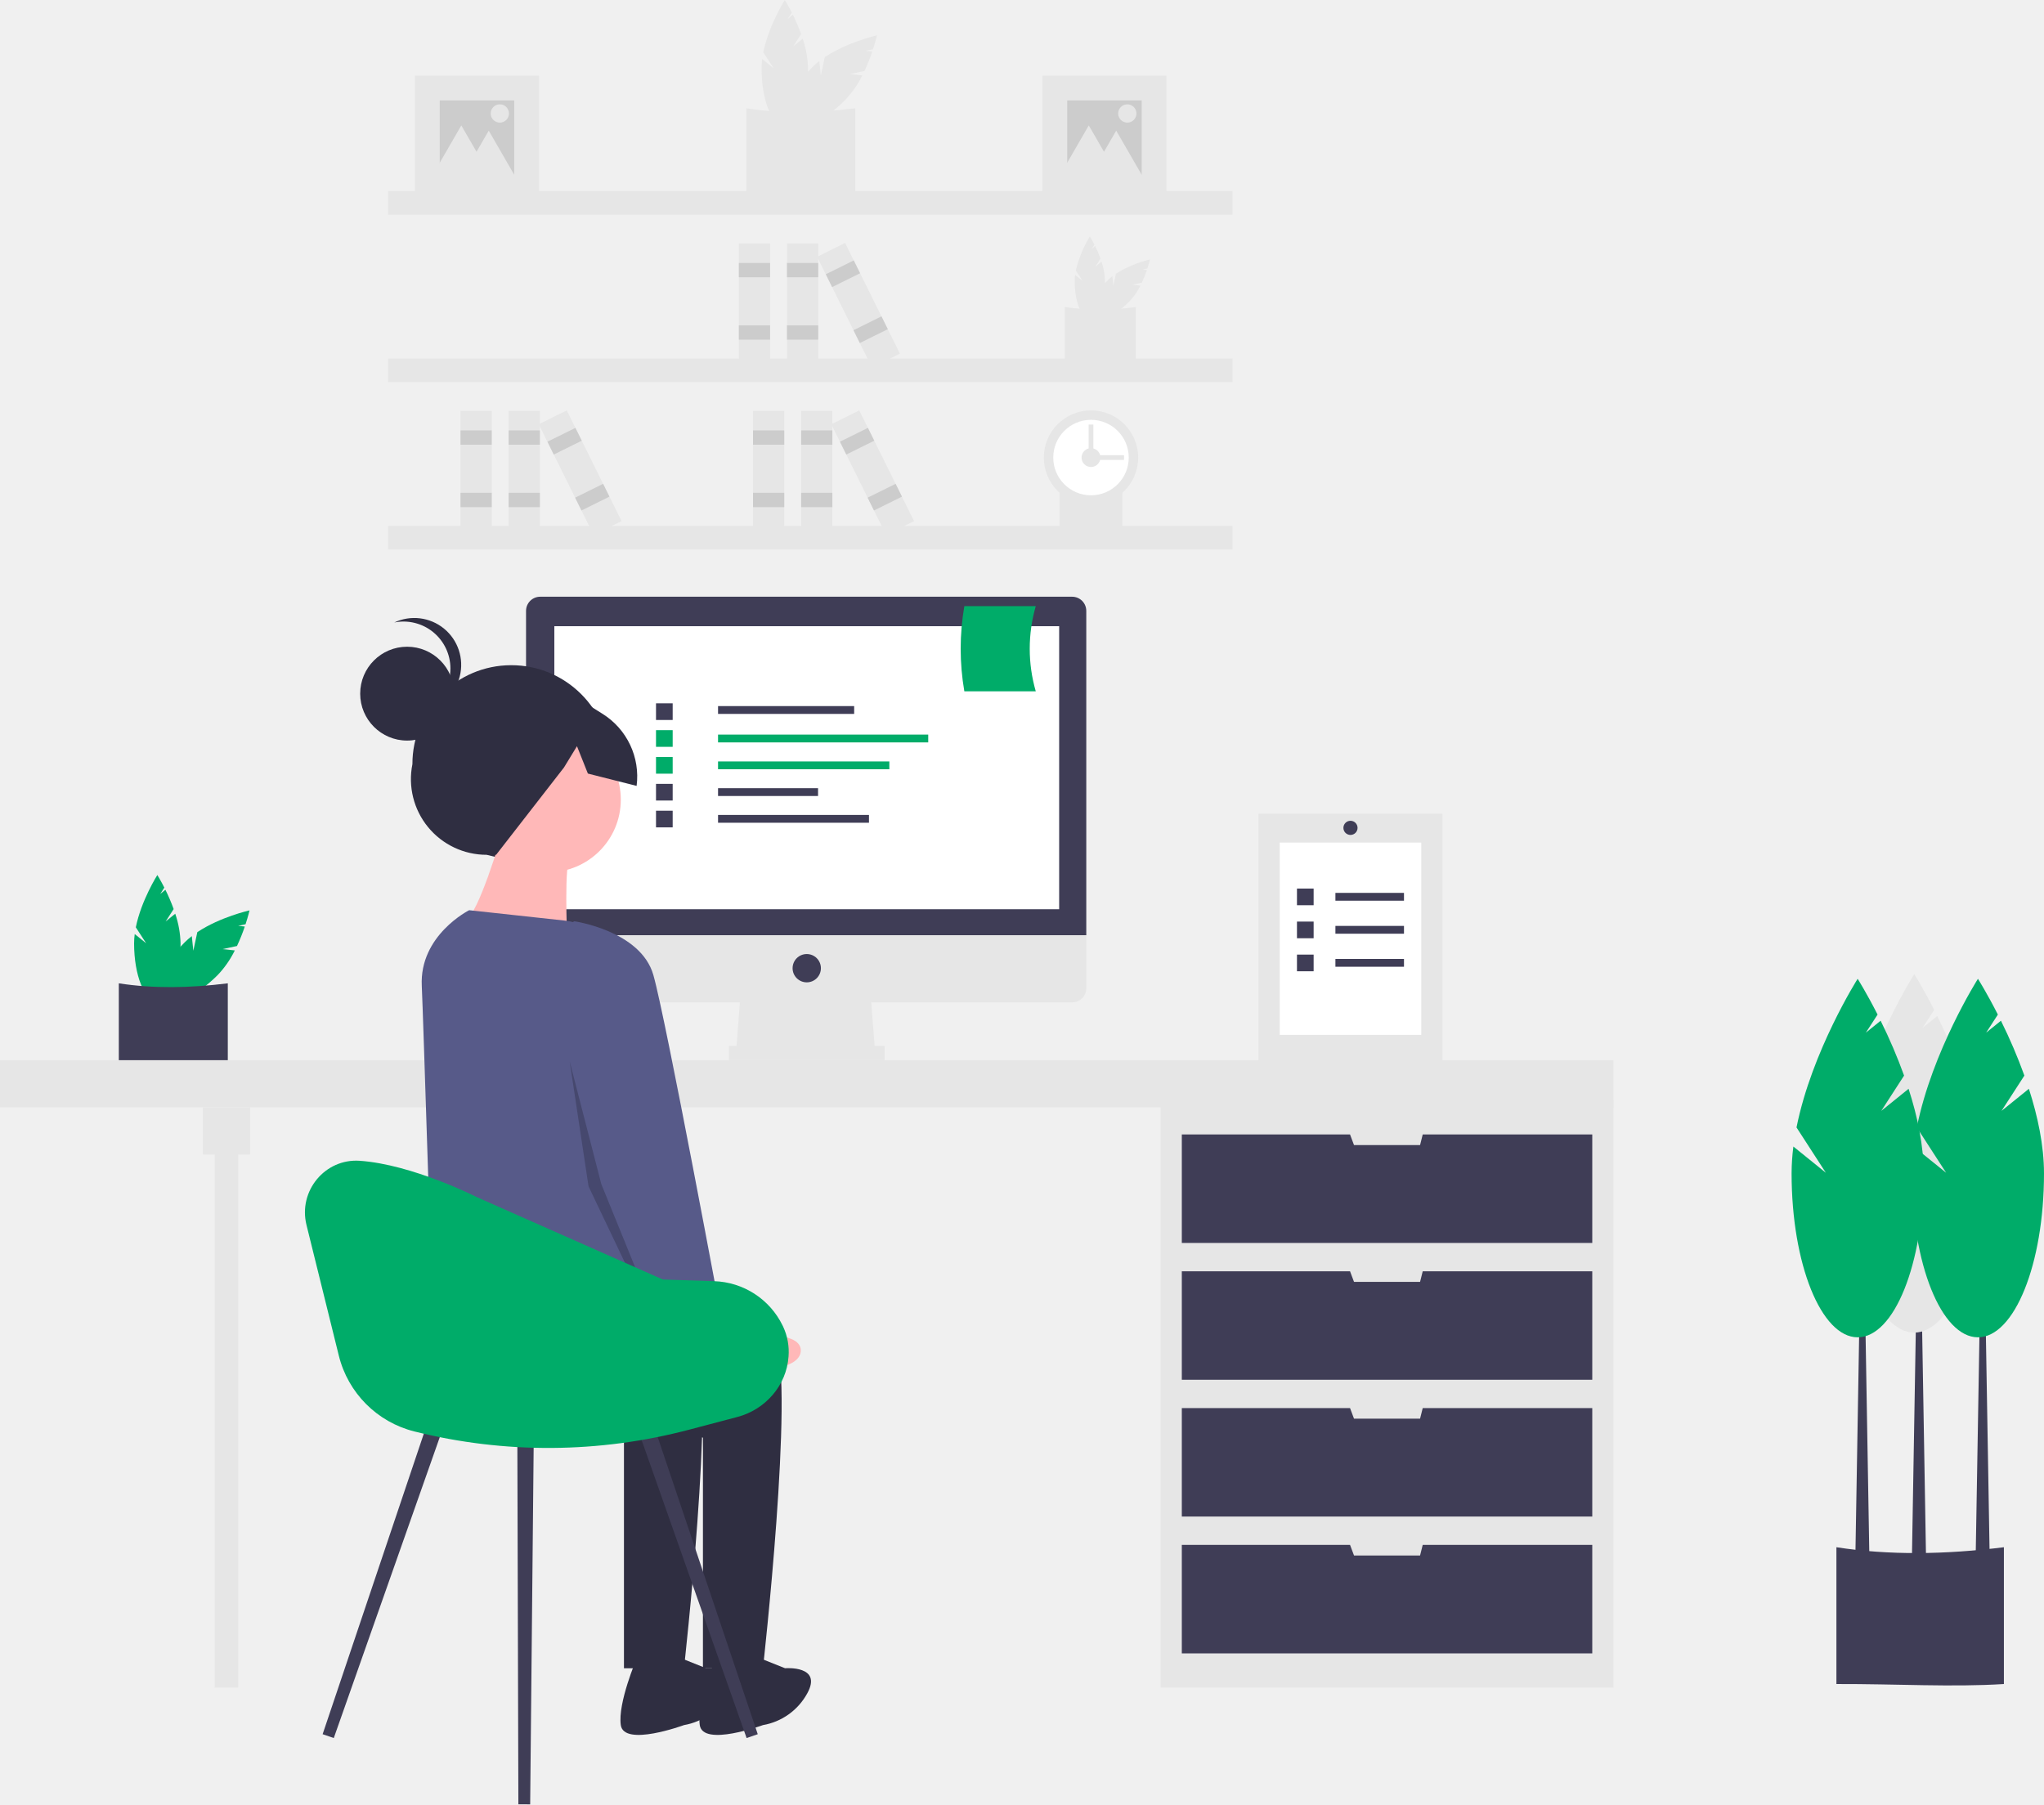
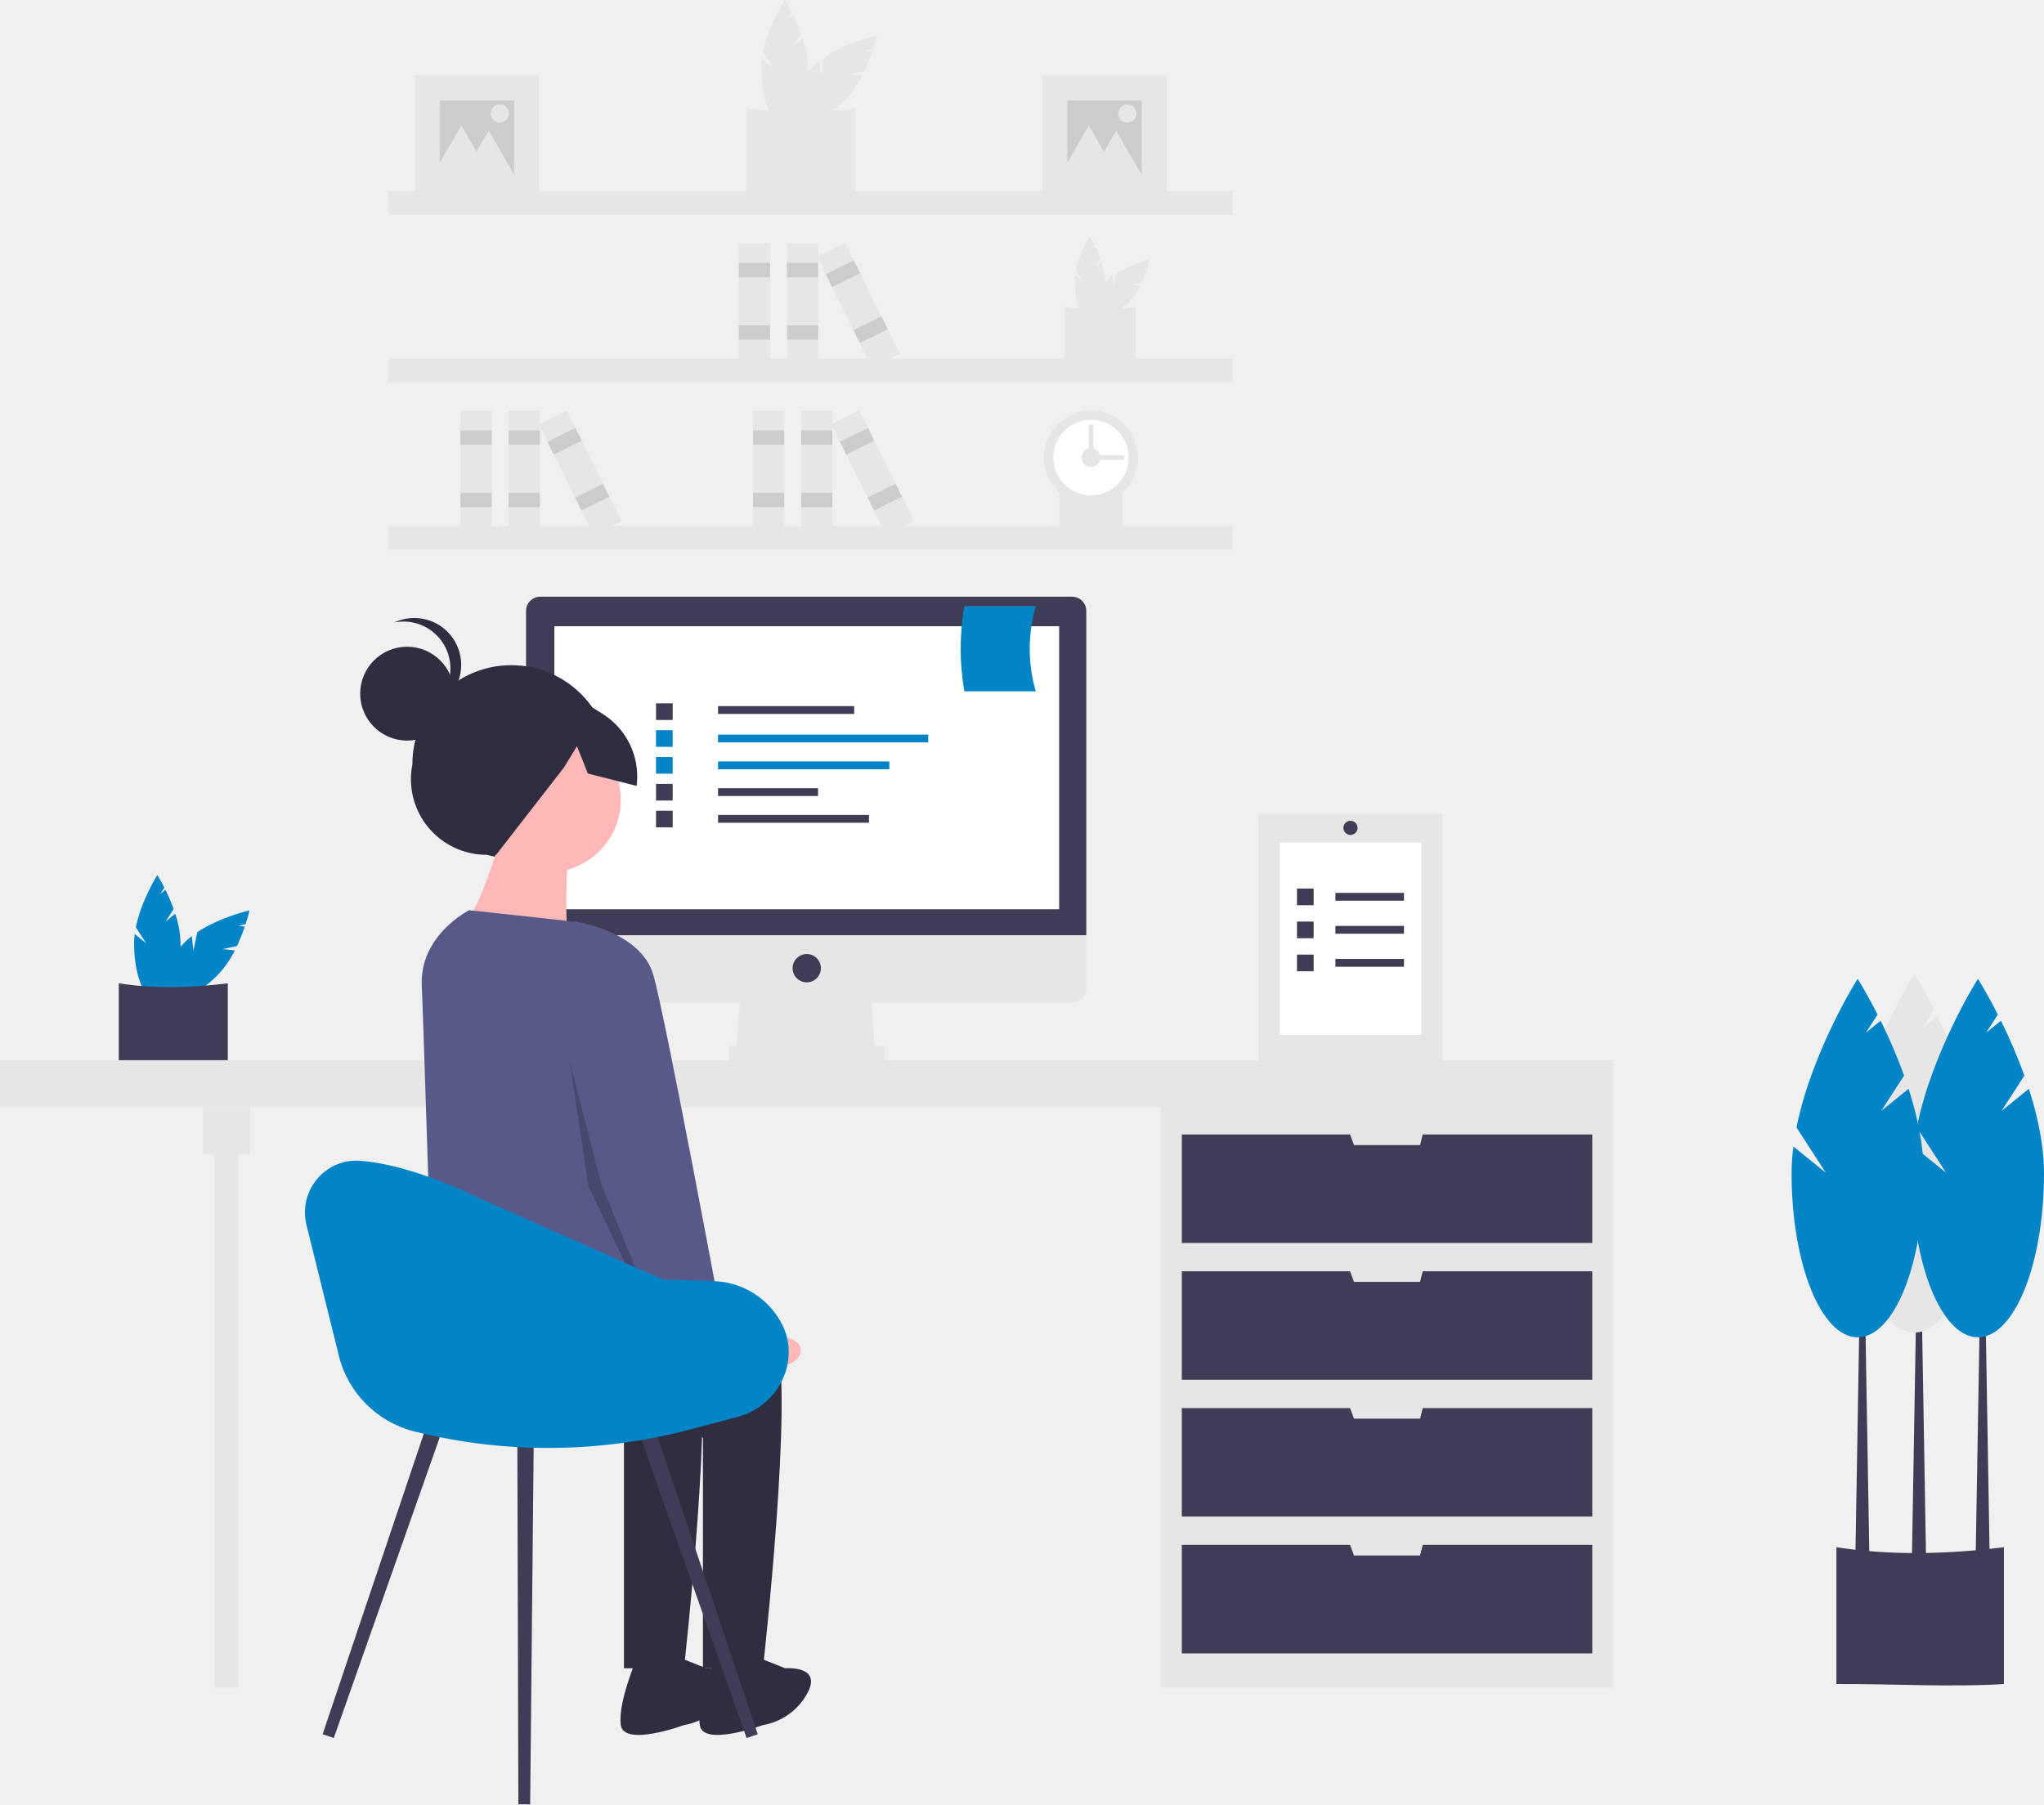
<svg xmlns="http://www.w3.org/2000/svg" data-name="Layer 1" width="882.346" height="778.999" viewBox="0 0 882.346 778.999">
  <path d="M501.189,80.561l3.47-5.362a80.387,80.387,0,0,0-3.56-8.333l-2.244,1.812,1.776-2.745c-1.693-3.333-3.025-5.432-3.025-5.432s-6.958,10.965-9.283,22.575l4.452,6.881-4.929-3.981a32.522,32.522,0,0,0-.27,4.078c0,13.75,4.491,24.896,10.03,24.896s10.03-11.146,10.03-24.896a42.818,42.818,0,0,0-2.295-12.847Z" transform="translate(-158.8268 -60.50072)" fill="#e6e6e6" />
  <path d="M525.747,92.481l6.245-1.338a80.386,80.386,0,0,0,3.375-8.409l-2.868-.305,3.197-.685c1.159-3.554,1.702-5.98,1.702-5.98s-12.674,2.833-22.527,9.399l-1.717,8.014-.67-6.3a32.524,32.524,0,0,0-3.075,2.693c-9.722,9.722-14.429,20.779-10.512,24.696s14.974-.789,24.696-10.512a42.818,42.818,0,0,0,7.462-10.707Z" transform="translate(-158.8268 -60.50072)" fill="#e6e6e6" />
  <path d="M528.028,145.685c-14.481.926-30.26-.054-47.046,0V107.253c14.791,2.303,30.565,2.066,47.046,0Z" transform="translate(-158.8268 -60.50072)" fill="#e6e6e6" />
  <path d="M631.628,175.652l2.263-3.497a52.424,52.424,0,0,0-2.321-5.434l-1.463,1.182,1.158-1.79c-1.104-2.173-1.973-3.543-1.973-3.543a50.241,50.241,0,0,0-6.054,14.722l2.903,4.487-3.214-2.596a21.21,21.21,0,0,0-.176,2.66c0,8.967,2.928,16.236,6.541,16.236s6.541-7.269,6.541-16.236a27.923,27.923,0,0,0-1.496-8.378Z" transform="translate(-158.8268 -60.50072)" fill="#e6e6e6" />
  <path d="M647.644,183.426l4.073-.873a52.421,52.421,0,0,0,2.201-5.484l-1.87-.199,2.085-.447c.756-2.317,1.11-3.9,1.11-3.9a50.241,50.241,0,0,0-14.691,6.129l-1.12,5.226-.437-4.109a21.208,21.208,0,0,0-2.005,1.756c-6.34,6.34-9.41,13.551-6.855,16.105s9.765-.515,16.105-6.855a27.923,27.923,0,0,0,4.866-6.982Z" transform="translate(-158.8268 -60.50072)" fill="#e6e6e6" />
  <path d="M649.131,218.122c-9.444.604-19.734-.035-30.681,0v-25.063a110.584,110.584,0,0,0,30.681,0Z" transform="translate(-158.8268 -60.50072)" fill="#e6e6e6" />
  <path d="M643.3,292.399c-8.339.533-17.425-.031-27.091,0V270.268a97.647,97.647,0,0,0,27.091,0Z" transform="translate(-158.8268 -60.50072)" fill="#e6e6e6" />
  <rect x="167.508" y="82.481" width="364.547" height="10.183" fill="#e6e6e6" />
  <rect x="167.508" y="154.78" width="364.547" height="10.183" fill="#e6e6e6" />
  <rect x="167.508" y="227.078" width="364.547" height="10.183" fill="#e6e6e6" />
  <circle cx="470.958" cy="197.548" r="20.366" fill="#e6e6e6" />
  <circle cx="470.958" cy="197.548" r="16.293" fill="#fff" />
  <circle cx="470.958" cy="197.548" r="4.073" fill="#e6e6e6" />
  <rect x="634.876" y="249.902" width="2.037" height="16.293" transform="translate(735.1164 -438.3468) rotate(90)" fill="#e6e6e6" />
  <rect x="628.767" y="243.793" width="2.037" height="16.293" transform="translate(1100.743 443.3769) rotate(180)" fill="#e6e6e6" />
  <rect x="339.725" y="105.104" width="13.475" height="53.339" fill="#e6e6e6" />
  <rect x="339.725" y="113.526" width="13.475" height="6.176" fill="#ccc" />
  <rect x="339.725" y="140.476" width="13.475" height="6.176" fill="#ccc" />
  <rect x="318.951" y="105.104" width="13.475" height="53.339" fill="#e6e6e6" />
  <rect x="318.951" y="113.526" width="13.475" height="6.176" fill="#ccc" />
  <rect x="318.951" y="140.476" width="13.475" height="6.176" fill="#ccc" />
  <rect x="522.695" y="165.605" width="13.475" height="53.339" transform="translate(-189.1714 194.3656) rotate(-26.3396)" fill="#e6e6e6" />
  <rect x="515.969" y="175.601" width="13.475" height="6.176" transform="translate(-183.8419 189.9708) rotate(-26.3396)" fill="#ccc" />
  <rect x="527.926" y="199.753" width="13.475" height="6.176" transform="translate(-193.3166 197.7837) rotate(-26.3396)" fill="#ccc" />
  <rect x="219.567" y="177.403" width="13.475" height="53.339" fill="#e6e6e6" />
  <rect x="219.567" y="185.825" width="13.475" height="6.176" fill="#ccc" />
  <rect x="219.567" y="212.775" width="13.475" height="6.176" fill="#ccc" />
  <rect x="198.793" y="177.403" width="13.475" height="53.339" fill="#e6e6e6" />
  <rect x="198.793" y="185.825" width="13.475" height="6.176" fill="#ccc" />
  <rect x="198.793" y="212.775" width="13.475" height="6.176" fill="#ccc" />
  <rect x="402.537" y="237.903" width="13.475" height="53.339" transform="translate(-233.7244 148.5586) rotate(-26.3396)" fill="#e6e6e6" />
  <rect x="395.811" y="247.899" width="13.475" height="6.176" transform="translate(-228.3949 144.1638) rotate(-26.3396)" fill="#ccc" />
  <rect x="407.769" y="272.051" width="13.475" height="6.176" transform="translate(-237.8696 151.9768) rotate(-26.3396)" fill="#ccc" />
  <rect x="345.835" y="177.403" width="13.475" height="53.339" fill="#e6e6e6" />
  <rect x="345.835" y="185.825" width="13.475" height="6.176" fill="#ccc" />
  <rect x="345.835" y="212.775" width="13.475" height="6.176" fill="#ccc" />
  <rect x="325.061" y="177.403" width="13.475" height="53.339" fill="#e6e6e6" />
  <rect x="325.061" y="185.825" width="13.475" height="6.176" fill="#ccc" />
  <rect x="325.061" y="212.775" width="13.475" height="6.176" fill="#ccc" />
  <rect x="528.805" y="237.903" width="13.475" height="53.339" transform="translate(-220.6153 204.5824) rotate(-26.3396)" fill="#e6e6e6" />
  <rect x="522.079" y="247.899" width="13.475" height="6.176" transform="translate(-215.2858 200.1876) rotate(-26.3396)" fill="#ccc" />
  <rect x="534.036" y="272.051" width="13.475" height="6.176" transform="translate(-224.7604 208.0006) rotate(-26.3396)" fill="#ccc" />
  <rect x="449.987" y="32.646" width="53.556" height="53.556" fill="#e6e6e6" />
  <rect x="460.699" y="43.357" width="32.134" height="32.134" fill="#ccc" />
  <polygon points="470 54.143 476.814 65.944 483.627 77.745 470 77.745 456.373 77.745 463.187 65.944 470 54.143" fill="#e6e6e6" />
  <polygon points="481.839 56.398 488.653 68.199 495.466 80 481.839 80 468.212 80 475.026 68.199 481.839 56.398" fill="#e6e6e6" />
  <circle cx="486.631" cy="48.994" r="3.946" fill="#e6e6e6" />
  <rect x="179.123" y="32.646" width="53.556" height="53.556" fill="#e6e6e6" />
  <rect x="189.834" y="43.357" width="32.134" height="32.134" fill="#ccc" />
  <polygon points="199.136 54.143 205.949 65.944 212.763 77.745 199.136 77.745 185.509 77.745 192.322 65.944 199.136 54.143" fill="#e6e6e6" />
  <polygon points="210.975 56.398 217.788 68.199 224.601 80 210.975 80 197.348 80 204.161 68.199 210.975 56.398" fill="#e6e6e6" />
  <circle cx="215.766" cy="48.994" r="3.946" fill="#e6e6e6" />
-   <path d="M230.324,458.345l3.47-5.362a80.387,80.387,0,0,0-3.56-8.333l-2.244,1.812,1.776-2.745c-1.693-3.333-3.025-5.432-3.025-5.432s-6.958,10.965-9.283,22.575l4.452,6.881-4.929-3.981a32.524,32.524,0,0,0-.27,4.078c0,13.75,4.491,24.896,10.03,24.896s10.03-11.146,10.03-24.896a42.818,42.818,0,0,0-2.295-12.847Z" transform="translate(-158.8268 -60.50072)" fill="#00ac69" />
-   <path d="M254.882,470.266l6.245-1.338a80.386,80.386,0,0,0,3.375-8.409l-2.868-.305,3.197-.685c1.159-3.554,1.702-5.98,1.702-5.98s-12.674,2.833-22.527,9.399l-1.717,8.014-.67-6.3a32.524,32.524,0,0,0-3.075,2.693c-9.722,9.722-14.429,20.779-10.512,24.696s14.974-.789,24.696-10.512a42.818,42.818,0,0,0,7.462-10.707Z" transform="translate(-158.8268 -60.50072)" fill="#00ac69" />
+   <path d="M230.324,458.345l3.47-5.362a80.387,80.387,0,0,0-3.56-8.333l-2.244,1.812,1.776-2.745c-1.693-3.333-3.025-5.432-3.025-5.432s-6.958,10.965-9.283,22.575l4.452,6.881-4.929-3.981a32.524,32.524,0,0,0-.27,4.078c0,13.75,4.491,24.896,10.03,24.896s10.03-11.146,10.03-24.896a42.818,42.818,0,0,0-2.295-12.847Z" transform="translate(-158.8268 -60.50072)" fill="#0284c7" />
+   <path d="M254.882,470.266l6.245-1.338a80.386,80.386,0,0,0,3.375-8.409l-2.868-.305,3.197-.685c1.159-3.554,1.702-5.98,1.702-5.98s-12.674,2.833-22.527,9.399l-1.717,8.014-.67-6.3a32.524,32.524,0,0,0-3.075,2.693c-9.722,9.722-14.429,20.779-10.512,24.696s14.974-.789,24.696-10.512a42.818,42.818,0,0,0,7.462-10.707Z" transform="translate(-158.8268 -60.50072)" fill="#0284c7" />
  <path d="M257.163,523.469c-14.481.926-30.26-.054-47.046,0V485.038c14.791,2.303,30.565,2.066,47.046,0Z" transform="translate(-158.8268 -60.50072)" fill="#3f3d56" />
  <rect x="500.998" y="475.031" width="195.511" height="253.554" fill="#e6e6e6" />
  <rect x="92.664" y="488.269" width="10.183" height="240.316" fill="#e6e6e6" />
  <rect y="457.72" width="696.509" height="20.366" fill="#e6e6e6" />
  <rect x="87.573" y="478.086" width="20.366" height="20.366" fill="#e6e6e6" />
  <polygon points="614.155 489.796 613.009 494.379 584.497 494.379 582.779 489.796 510.162 489.796 510.162 536.638 687.344 536.638 687.344 489.796 614.155 489.796" fill="#3f3d56" />
  <polygon points="614.155 548.857 613.009 553.439 584.497 553.439 582.779 548.857 510.162 548.857 510.162 595.698 687.344 595.698 687.344 548.857 614.155 548.857" fill="#3f3d56" />
  <polygon points="614.155 607.918 613.009 612.5 584.497 612.5 582.779 607.918 510.162 607.918 510.162 654.759 687.344 654.759 687.344 607.918 614.155 607.918" fill="#3f3d56" />
  <polygon points="614.155 666.979 613.009 671.561 584.497 671.561 582.779 666.979 510.162 666.979 510.162 713.82 687.344 713.82 687.344 666.979 614.155 666.979" fill="#3f3d56" />
  <polygon points="377.785 454.665 317.706 454.665 319.742 428.19 375.748 428.19 377.785 454.665" fill="#e6e6e6" />
  <rect x="314.651" y="451.611" width="67.207" height="6.11" fill="#e6e6e6" />
  <path d="M621.639,318.128H392.015a6.11,6.11,0,0,0-6.11,6.11V464.252H627.748V324.237A6.11,6.11,0,0,0,621.639,318.128Z" transform="translate(-158.8268 -60.50072)" fill="#3f3d56" />
  <path d="M385.905,464.252V487.163a6.11,6.11,0,0,0,6.11,6.11h229.624a6.11,6.11,0,0,0,6.11-6.11V464.252Z" transform="translate(-158.8268 -60.50072)" fill="#e6e6e6" />
  <rect x="239.298" y="270.355" width="217.914" height="122.195" fill="#fff" />
  <circle cx="348.254" cy="418.007" r="6.11" fill="#3f3d56" />
  <path d="M1023.862,787.558c-22.254,1.424-46.502-.083-72.298,0V728.498c22.731,3.539,46.971,3.175,72.298,0Z" transform="translate(-158.8268 -60.50072)" fill="#3f3d56" />
  <polygon points="831.432 673.3 825.322 673.3 827.359 553.949 829.395 553.949 831.432 673.3" fill="#3f3d56" />
  <polygon points="858.926 674.107 852.816 674.107 854.853 554.755 856.889 554.755 858.926 674.107" fill="#3f3d56" />
  <polygon points="806.993 674.107 800.883 674.107 802.92 554.755 804.956 554.755 806.993 674.107" fill="#3f3d56" />
  <path d="M995.35,538.078l9.863-15.242a228.514,228.514,0,0,0-10.119-23.687l-6.378,5.151,5.05-7.804c-4.813-9.473-8.599-15.442-8.599-15.442s-19.78,31.17-26.389,64.173L971.435,564.786l-14.011-11.317a92.452,92.452,0,0,0-.769,11.593c0,39.086,12.765,70.771,28.512,70.771s28.512-31.685,28.512-70.771c0-12.117-2.741-24.794-6.523-36.521Z" transform="translate(-158.8268 -60.50072)" fill="#e6e6e6" />
-   <path d="M1022.844,540.114l9.863-15.242a228.515,228.515,0,0,0-10.119-23.687l-6.378,5.151,5.05-7.804c-4.813-9.473-8.599-15.442-8.599-15.442s-19.78,31.17-26.389,64.173l12.656,19.56-14.011-11.317a92.452,92.452,0,0,0-.769,11.593c0,39.086,12.765,70.771,28.512,70.771s28.512-31.685,28.512-70.771c0-12.117-2.741-24.794-6.523-36.521Z" transform="translate(-158.8268 -60.50072)" fill="#00ac69" />
-   <path d="M970.911,540.114l9.863-15.242a228.517,228.517,0,0,0-10.119-23.687l-6.378,5.151,5.05-7.804c-4.812-9.473-8.599-15.442-8.599-15.442s-19.78,31.17-26.389,64.173l12.656,19.56-14.011-11.317a92.452,92.452,0,0,0-.769,11.593c0,39.086,12.765,70.771,28.512,70.771s28.512-31.685,28.512-70.771c0-12.117-2.741-24.794-6.523-36.521Z" transform="translate(-158.8268 -60.50072)" fill="#00ac69" />
+   <path d="M1022.844,540.114l9.863-15.242a228.515,228.515,0,0,0-10.119-23.687l-6.378,5.151,5.05-7.804c-4.813-9.473-8.599-15.442-8.599-15.442s-19.78,31.17-26.389,64.173l12.656,19.56-14.011-11.317a92.452,92.452,0,0,0-.769,11.593c0,39.086,12.765,70.771,28.512,70.771s28.512-31.685,28.512-70.771c0-12.117-2.741-24.794-6.523-36.521Z" transform="translate(-158.8268 -60.50072)" fill="#0284c7" />
+   <path d="M970.911,540.114l9.863-15.242a228.517,228.517,0,0,0-10.119-23.687l-6.378,5.151,5.05-7.804c-4.812-9.473-8.599-15.442-8.599-15.442s-19.78,31.17-26.389,64.173l12.656,19.56-14.011-11.317a92.452,92.452,0,0,0-.769,11.593c0,39.086,12.765,70.771,28.512,70.771s28.512-31.685,28.512-70.771c0-12.117-2.741-24.794-6.523-36.521Z" transform="translate(-158.8268 -60.50072)" fill="#0284c7" />
  <rect x="309.964" y="304.848" width="58.756" height="3.373" fill="#3f3d56" />
-   <rect x="309.964" y="317.151" width="90.732" height="3.373" fill="#00ac69" />
-   <rect x="309.964" y="328.742" width="73.945" height="3.373" fill="#00ac69" />
+   <rect x="309.964" y="317.151" width="90.732" height="3.373" fill="#0284c7" />
+   <rect x="309.964" y="328.742" width="73.945" height="3.373" fill="#0284c7" />
  <rect x="309.964" y="340.29" width="43.168" height="3.373" fill="#3f3d56" />
  <rect x="309.964" y="351.837" width="65.151" height="3.373" fill="#3f3d56" />
  <rect x="283.184" y="303.649" width="7.195" height="7.195" fill="#3f3d56" />
-   <rect x="283.184" y="315.24" width="7.195" height="7.195" fill="#00ac69" />
-   <rect x="283.184" y="326.831" width="7.195" height="7.195" fill="#00ac69" />
+   <rect x="283.184" y="315.24" width="7.195" height="7.195" fill="#0284c7" />
+   <rect x="283.184" y="326.831" width="7.195" height="7.195" fill="#0284c7" />
  <rect x="283.184" y="338.423" width="7.195" height="7.195" fill="#3f3d56" />
  <rect x="283.184" y="350.014" width="7.195" height="7.195" fill="#3f3d56" />
-   <path d="M605.942,358.963H575.109a107.84,107.84,0,0,1,0-36.763h30.833A66.148,66.148,0,0,0,605.942,358.963Z" transform="translate(-158.8268 -60.50072)" fill="#00ac69" />
+   <path d="M605.942,358.963H575.109a107.84,107.84,0,0,1,0-36.763h30.833A66.148,66.148,0,0,0,605.942,358.963Z" transform="translate(-158.8268 -60.50072)" fill="#0284c7" />
  <path d="M381.591,432.645l-12.685-3.092a32.657,32.657,0,0,1-32.051-39.124v0a42.685,42.685,0,0,1,42.631-42.738h0a42.685,42.685,0,0,1,42.738,42.631v0C429.417,415.35,406.891,438.812,381.591,432.645Z" transform="translate(-158.8268 -60.50072)" fill="#2f2e41" />
  <circle cx="236.62" cy="345.243" r="31.364" fill="#ffb8b8" />
  <path d="M374.992,422.108s-9.545,32.727-15,35.455,43.636,6.818,43.636,6.818-1.364-31.364,1.364-34.091S374.992,422.108,374.992,422.108Z" transform="translate(-158.8268 -60.50072)" fill="#ffb8b8" />
  <path d="M424.083,623.926s61.364-5.455,69.546,15S488.174,780.745,488.174,780.745H462.265V681.199s-110.472-31.402-110.472-42.311S424.083,623.926,424.083,623.926Z" transform="translate(-158.8268 -60.50072)" fill="#2f2e41" />
  <path d="M484.083,775.29l13.636,5.455s16.364-1.364,9.545,10.909A27.004,27.004,0,0,1,488.174,805.29s-25.909,9.545-27.273,0,6.818-28.636,6.818-28.636Z" transform="translate(-158.8268 -60.50072)" fill="#2f2e41" />
  <path d="M389.992,623.926s61.364-5.455,69.546,15S454.083,780.745,454.083,780.745H428.174V681.199s-78.418-18.164-78.418-29.073c0-5.125-5.343-31.171,4.073-36.658C364.457,609.274,389.992,623.926,389.992,623.926Z" transform="translate(-158.8268 -60.50072)" fill="#2f2e41" />
  <path d="M449.992,775.29l13.636,5.455s16.364-1.364,9.545,10.909A27.004,27.004,0,0,1,454.083,805.29s-25.909,9.545-27.273,0,6.818-28.636,6.818-28.636Z" transform="translate(-158.8268 -60.50072)" fill="#2f2e41" />
  <path d="M361.356,453.471l40.98,4.454a30.182,30.182,0,0,1,26.269,23.767L444.538,557.108s5.455,75-5.455,79.091-25.909-16.364-46.364-13.636-47.046,8.864-47.046,8.864S341.451,497.179,340.901,486.199C339.801,464.248,361.356,453.471,361.356,453.471Z" transform="translate(-158.8268 -60.50072)" fill="#575a89" />
  <path d="M458.427,627.823l16.824,9.908s30.183-4.331,29.241,6.278-33.889,8.559-33.889,8.559l-20.275-12.493Z" transform="translate(-158.8268 -60.50072)" fill="#ffb8b8" />
  <circle cx="175.743" cy="299.475" r="20.26" fill="#2f2e41" />
  <path d="M353.263,349.085a20.25,20.25,0,0,0-24.247-19.836,20.25,20.25,0,1,1,12.63,38.165A20.243,20.243,0,0,0,353.263,349.085Z" transform="translate(-158.8268 -60.50072)" fill="#2f2e41" />
  <path d="M370.643,360.575l27.313-5.029,21.005,13.165a31.863,31.863,0,0,1,14.678,31.095l-21.037-5.332-4.711-11.812-5.61,9.196-29.334,37.75-16.47-10.488-14.683-23.009Z" transform="translate(-158.8268 -60.50072)" fill="#2f2e41" />
  <path d="M393.136,465.071l13.636-6.818s28.636,4.091,34.091,23.182,30,151.364,30,151.364L447.681,643.708l-32.727-80.455Z" transform="translate(-158.8268 -60.50072)" fill="#575a89" />
  <polygon points="245.917 458.23 259.565 511.205 283.767 570.701 282.928 572.761 254.063 512.199 245.917 458.23" opacity="0.2" />
  <polygon points="144.084 750.379 139.271 748.721 185.896 610.231 192.636 612.553 144.084 750.379" fill="#3f3d56" />
  <polygon points="322.291 750.379 327.105 748.721 280.479 610.231 273.74 612.553 322.291 750.379" fill="#3f3d56" />
  <polygon points="223.77 778.981 228.861 778.999 230.443 617.107 223.315 617.082 223.77 778.981" fill="#3f3d56" />
-   <path d="M291.127,589.357l13.966,56.445a44.826,44.826,0,0,0,32.642,32.721l0,0a238.26,238.26,0,0,0,118.547-.764l20.851-5.499c12.116-3.195,21.227-13.601,22.089-26.101a25.685,25.685,0,0,0-2.323-12.872q-.122-.26-.246-.515a34.064,34.064,0,0,0-29.598-19.138l-22.089-.713L364.521,577.282s-27.667-14.053-50.412-15.626C299.089,560.617,287.51,574.741,291.127,589.357Z" transform="translate(-158.8268 -60.50072)" fill="#00ac69" />
+   <path d="M291.127,589.357l13.966,56.445a44.826,44.826,0,0,0,32.642,32.721l0,0a238.26,238.26,0,0,0,118.547-.764l20.851-5.499c12.116-3.195,21.227-13.601,22.089-26.101a25.685,25.685,0,0,0-2.323-12.872q-.122-.26-.246-.515a34.064,34.064,0,0,0-29.598-19.138l-22.089-.713L364.521,577.282s-27.667-14.053-50.412-15.626C299.089,560.617,287.51,574.741,291.127,589.357Z" transform="translate(-158.8268 -60.50072)" fill="#0284c7" />
  <rect x="543.257" y="351.309" width="79.426" height="107.939" fill="#e6e6e6" />
  <rect x="552.421" y="363.764" width="61.097" height="83.03" fill="#fff" />
  <rect x="576.467" y="385.492" width="29.602" height="3.373" fill="#3f3d56" />
  <rect x="559.87" y="383.625" width="7.195" height="7.195" fill="#3f3d56" />
  <rect x="576.467" y="399.748" width="29.602" height="3.373" fill="#3f3d56" />
  <rect x="559.87" y="397.881" width="7.195" height="7.195" fill="#3f3d56" />
  <rect x="576.467" y="414.004" width="29.602" height="3.373" fill="#3f3d56" />
  <rect x="559.87" y="412.137" width="7.195" height="7.195" fill="#3f3d56" />
  <rect x="579.915" y="354.364" width="6.11" height="6.11" rx="3.055" fill="#3f3d56" />
</svg>
